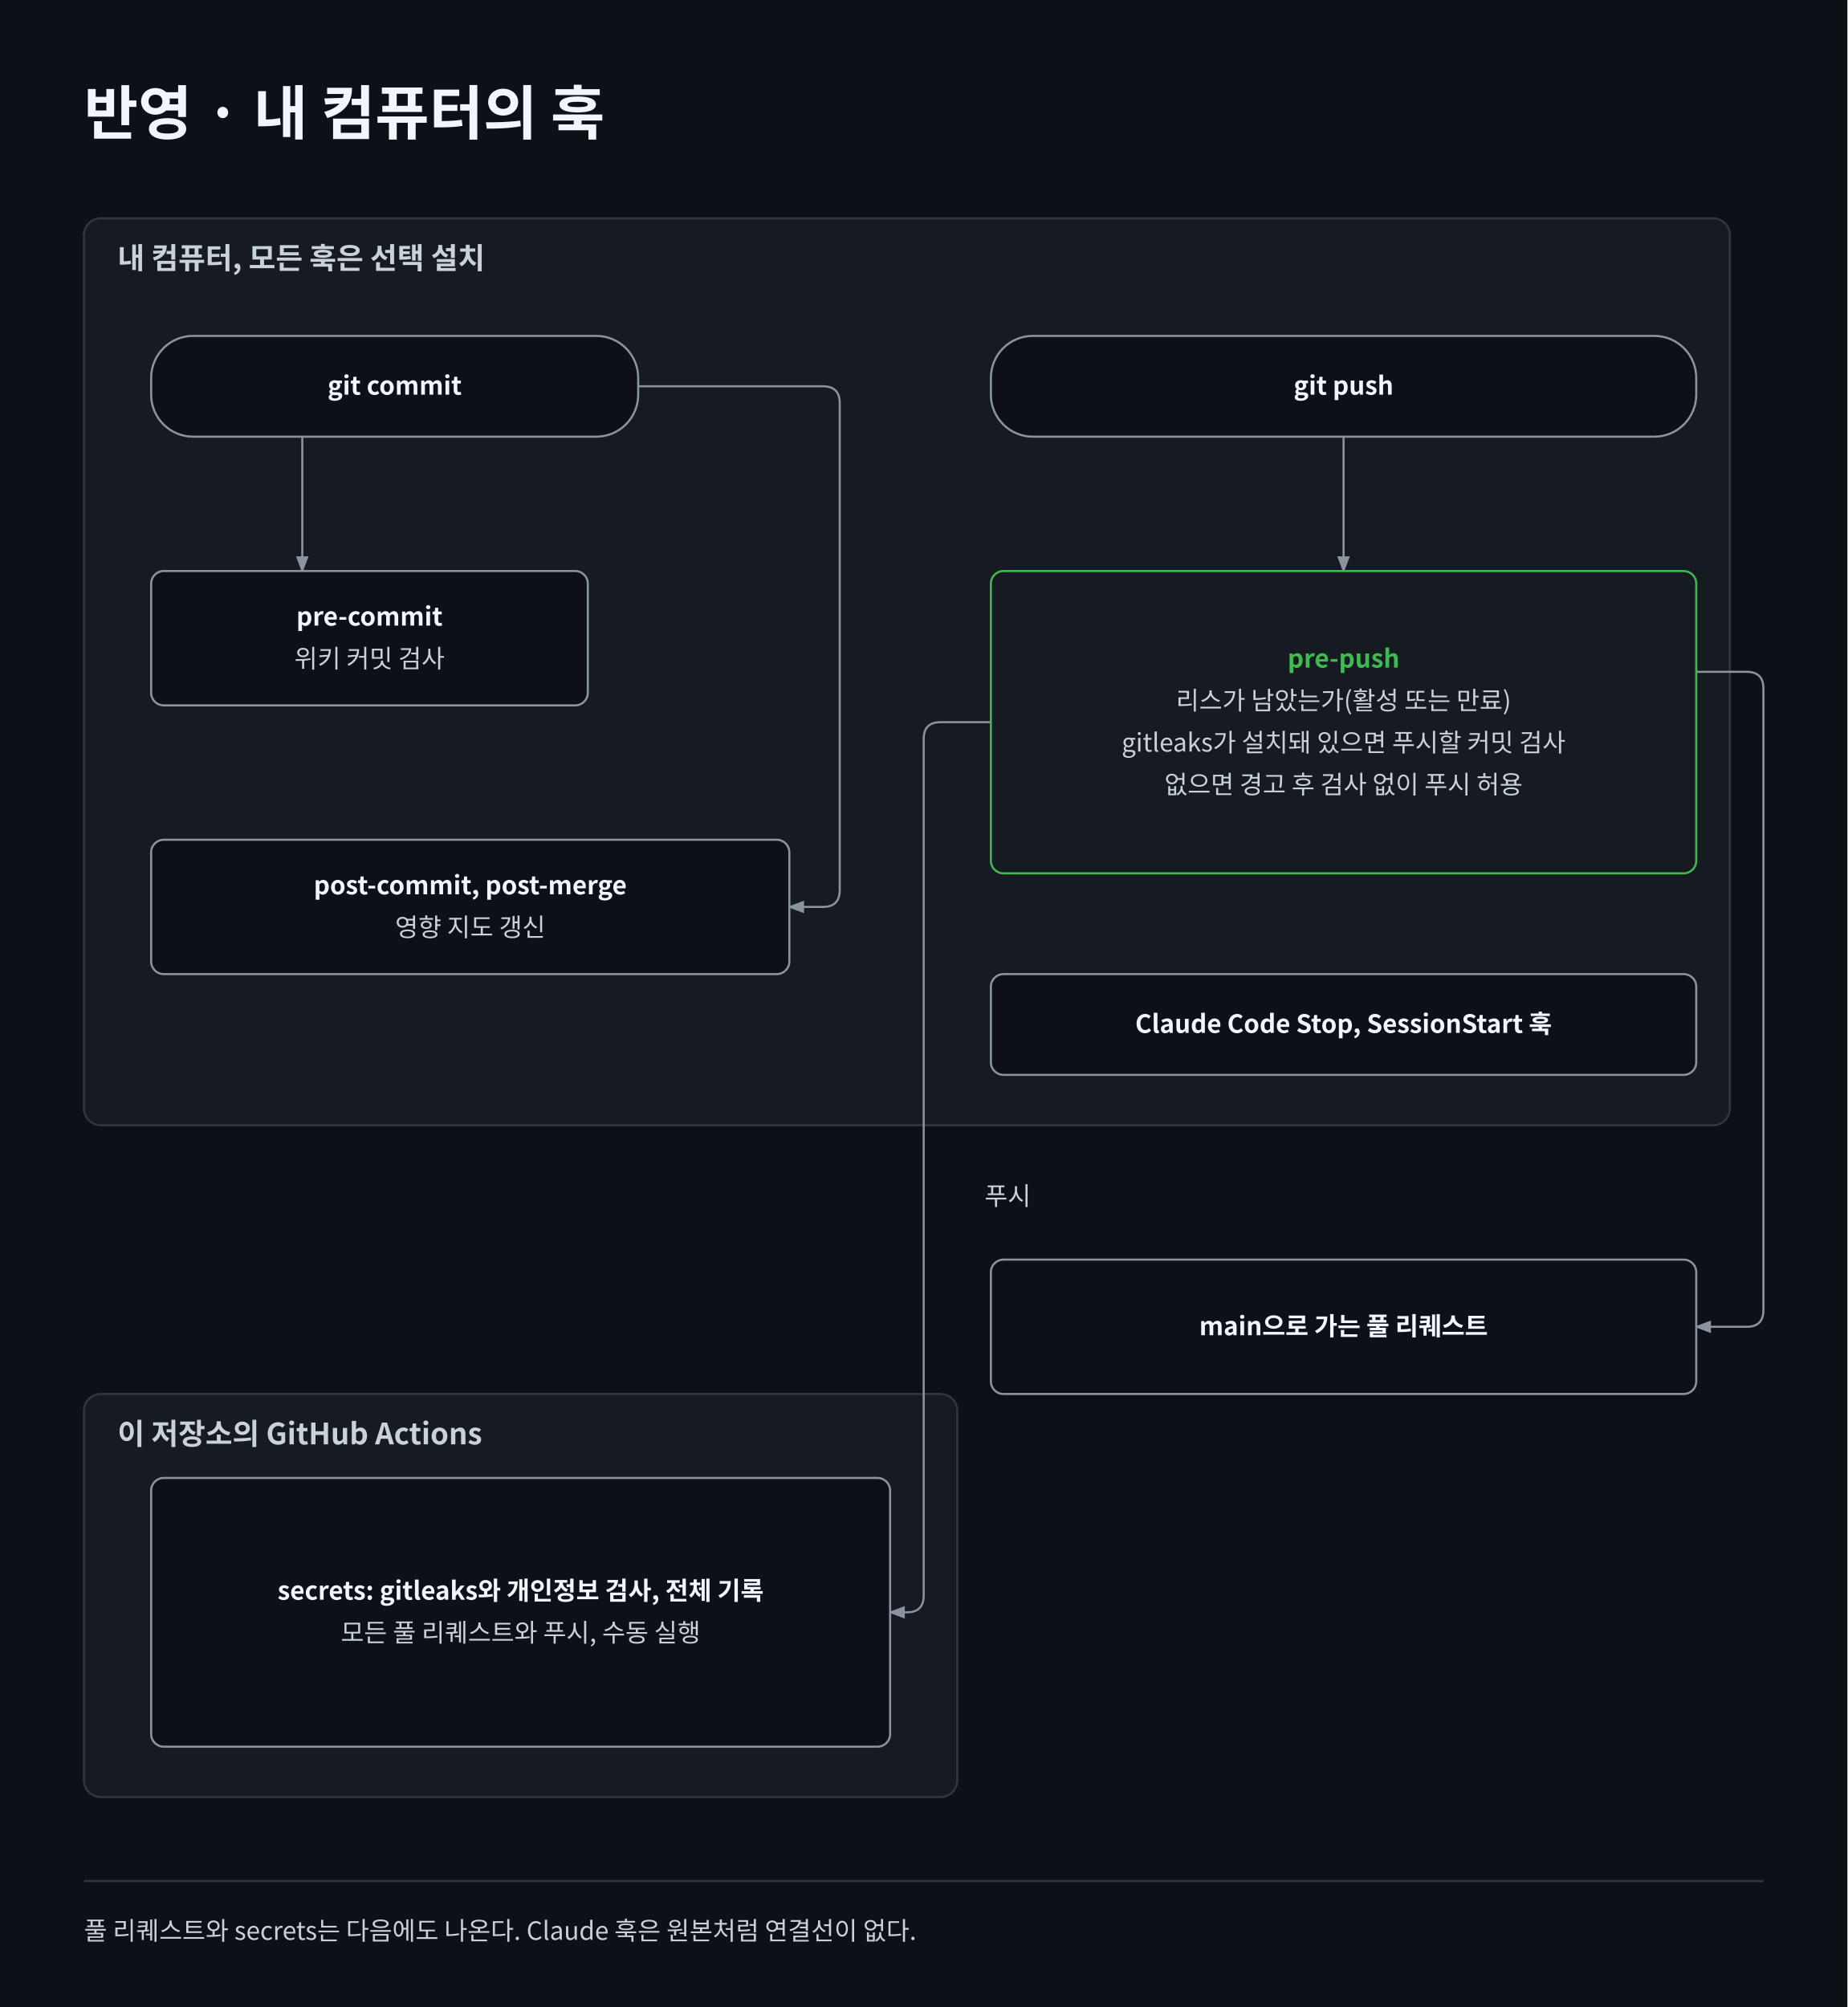
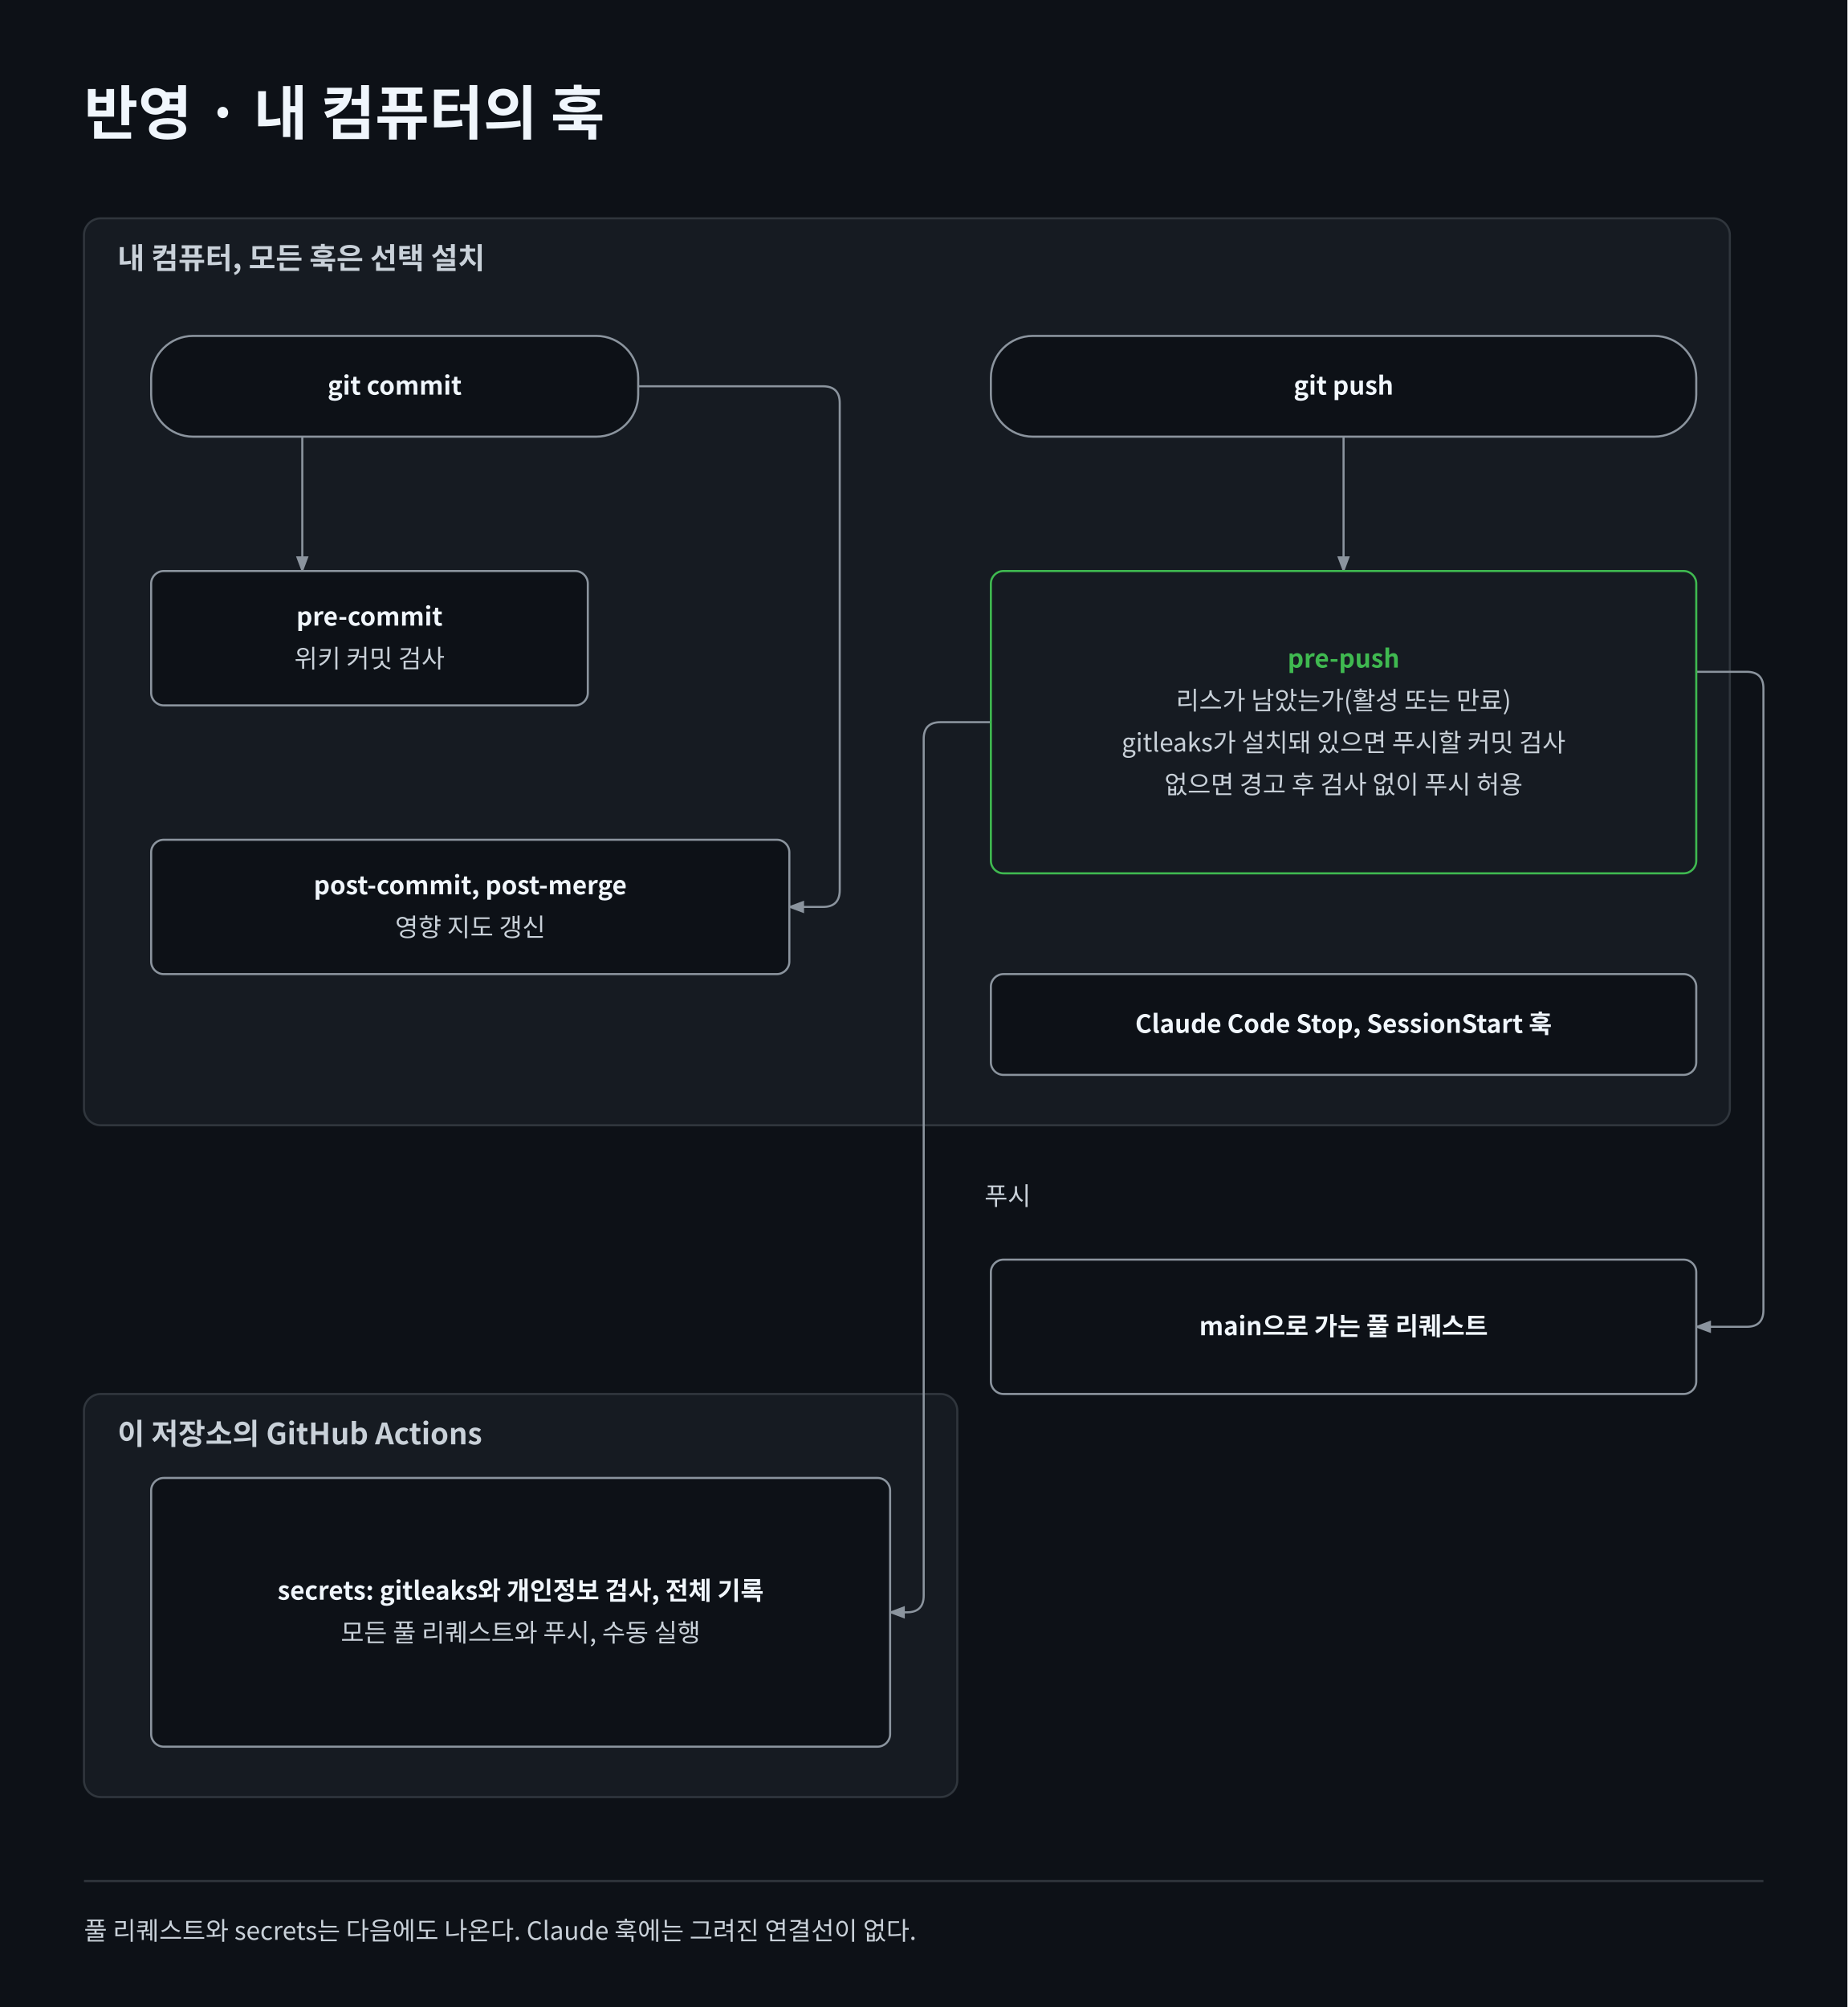
<svg xmlns="http://www.w3.org/2000/svg" viewBox="0 0 880 956" role="img" aria-labelledby="concepts-landing-local-ko-dark-title concepts-landing-local-ko-dark-desc" data-source-diagram="5" id="concepts-landing-local-ko-dark-root">
  <defs>
    <style>#concepts-landing-local-ko-dark-root { font-family: "Apple SD Gothic Neo", "Malgun Gothic", "Noto Sans KR", "Noto Sans CJK KR", system-ui, -apple-system, "Segoe UI", sans-serif; color: #f0f6fc; }
      #concepts-landing-local-ko-dark-root .diagram-container { width: 100%; overflow-x: auto; }
      #concepts-landing-local-ko-dark-root .title { font-size: 28px; font-weight: 600; }
      #concepts-landing-local-ko-dark-root .group { font-size: 14px; font-weight: 600; }
      #concepts-landing-local-ko-dark-root .node { font-size: 12px; font-weight: 600; }
      #concepts-landing-local-ko-dark-root .label { font-size: 12px; font-weight: 400; }
      #concepts-landing-local-ko-dark-root .arrow-label { font-family: "Apple SD Gothic Neo", "Malgun Gothic", "Noto Sans KR", "Noto Sans CJK KR", system-ui, -apple-system, "Segoe UI", sans-serif; font-size: 12px; font-weight: 500; }
      @media print {
#concepts-landing-local-ko-dark-root .diagram-container { overflow-x: visible; }
}</style>
    <marker id="concepts-landing-local-ko-dark-arrow" markerWidth="8" markerHeight="6" refX="7" refY="3" orient="auto">
      <polygon points="0 0, 8 3, 0 6" fill="#8b949e" />
    </marker>
    <marker id="concepts-landing-local-ko-dark-arrow-accent" markerWidth="8" markerHeight="6" refX="7" refY="3" orient="auto">
      <polygon points="0 0, 8 3, 0 6" fill="#3fb950" />
    </marker>
    <marker id="concepts-landing-local-ko-dark-arrow-link" markerWidth="8" markerHeight="6" refX="7" refY="3" orient="auto">
      <polygon points="0 0, 8 3, 0 6" fill="#58a6ff" />
    </marker>
  </defs>
  <rect x="0" y="0" width="880" height="956" rx="0" fill="#0d1117" />
  <text x="40" y="64" class="title" text-anchor="start" fill="#f0f6fc">반영 · 내 컴퓨터의 훅</text>
  <g data-container-id="local">
    <rect x="40" y="104" width="784" height="432" rx="8" fill="#161b22" stroke="#30363d" stroke-width="1" />
    <text x="56" y="128" class="group" text-anchor="start" fill="#c9d1d9">내 컴퓨터, 모든 훅은 선택 설치</text>
  </g>
  <g data-container-id="actions">
    <rect x="40" y="664" width="416" height="192" rx="8" fill="#161b22" stroke="#30363d" stroke-width="1" />
    <text x="56" y="688" class="group" text-anchor="start" fill="#c9d1d9">이 저장소의 GitHub Actions</text>
  </g>
  <line x1="144" y1="208" x2="144" y2="272" data-edge-id="e1" data-from="gcommit" data-to="pc" data-label="" fill="none" stroke="#8b949e" stroke-width="1" marker-end="url(#concepts-landing-local-ko-dark-arrow)" />
  <path d="M 304,184 L 392,184 Q 400,184 400,192 L 400,424 Q 400,432 392,432 L 376,432" data-edge-id="e2" data-from="gcommit" data-to="post" data-label="" fill="none" stroke="#8b949e" stroke-width="1" marker-end="url(#concepts-landing-local-ko-dark-arrow)" />
  <line x1="640" y1="208" x2="640" y2="272" data-edge-id="e3" data-from="gpush" data-to="pp" data-label="" fill="none" stroke="#8b949e" stroke-width="1" marker-end="url(#concepts-landing-local-ko-dark-arrow)" />
  <path d="M 472,344 L 448,344 Q 440,344 440,352 L 440,760 Q 440,768 432,768 L 424,768" data-edge-id="e4" data-from="pp" data-to="secrets" data-label="푸시" fill="none" stroke="#8b949e" stroke-width="1" marker-end="url(#concepts-landing-local-ko-dark-arrow)" />
  <path d="M 808,320 L 832,320 Q 840,320 840,328 L 840,624 Q 840,632 832,632 L 808,632" data-edge-id="e5" data-from="pp" data-to="pr" data-label="" fill="none" stroke="#8b949e" stroke-width="1" marker-end="url(#concepts-landing-local-ko-dark-arrow)" />
  <rect x="448" y="560" width="64" height="20" rx="2" fill="#0d1117" />
  <text x="480.0" y="574" class="arrow-label" text-anchor="middle" fill="#c9d1d9">푸시</text>
  <g data-node-id="gcommit" data-parent="local" data-source-label="git commit">
    <rect x="72" y="160" width="232" height="48" rx="20" fill="#0d1117" stroke="#8b949e" stroke-width="1" />
    <text x="188.0" y="188.0" class="node" text-anchor="middle" fill="#f0f6fc">git commit</text>
  </g>
  <g data-node-id="pc" data-parent="local" data-source-label="pre-commit 위키 커밋 검사">
    <rect x="72" y="272" width="208" height="64" rx="6" fill="#0d1117" stroke="#8b949e" stroke-width="1" />
    <text x="176.0" y="298.0" class="node" text-anchor="middle" fill="#f0f6fc">pre-commit</text>
    <text x="176.0" y="318.0" class="label" text-anchor="middle" fill="#c9d1d9">위키 커밋 검사</text>
  </g>
  <g data-node-id="post" data-parent="local" data-source-label="post-commit, post-merge 영향 지도 갱신">
    <rect x="72" y="400" width="304" height="64" rx="6" fill="#0d1117" stroke="#8b949e" stroke-width="1" />
    <text x="224.0" y="426.0" class="node" text-anchor="middle" fill="#f0f6fc">post-commit, post-merge</text>
    <text x="224.0" y="446.0" class="label" text-anchor="middle" fill="#c9d1d9">영향 지도 갱신</text>
  </g>
  <g data-node-id="gpush" data-parent="local" data-source-label="git push">
    <rect x="472" y="160" width="336" height="48" rx="20" fill="#0d1117" stroke="#8b949e" stroke-width="1" />
    <text x="640.0" y="188.0" class="node" text-anchor="middle" fill="#f0f6fc">git push</text>
  </g>
  <g data-node-id="pp" data-parent="local" data-source-label="pre-push 리스가 남았는가(활성 또는 만료) gitleaks가 설치돼 있으면 푸시할 커밋 검사 없으면 경고 후 검사 없이 푸시 허용">
    <rect x="472" y="272" width="336" height="144" rx="6" fill="#161b22" stroke="#3fb950" stroke-width="1" />
    <text x="640.0" y="318.0" class="node" text-anchor="middle" fill="#3fb950">pre-push</text>
    <text x="640.0" y="338.0" class="label" text-anchor="middle" fill="#c9d1d9">리스가 남았는가(활성 또는 만료)</text>
    <text x="640.0" y="358.0" class="label" text-anchor="middle" fill="#c9d1d9">gitleaks가 설치돼 있으면 푸시할 커밋 검사</text>
    <text x="640.0" y="378.0" class="label" text-anchor="middle" fill="#c9d1d9">없으면 경고 후 검사 없이 푸시 허용</text>
  </g>
  <g data-node-id="cc" data-parent="local" data-source-label="Claude Code Stop, SessionStart 훅">
    <rect x="472" y="464" width="336" height="48" rx="6" fill="#0d1117" stroke="#8b949e" stroke-width="1" />
    <text x="640.0" y="492.0" class="node" text-anchor="middle" fill="#f0f6fc">Claude Code Stop, SessionStart 훅</text>
  </g>
  <g data-node-id="pr" data-source-label="main으로 가는 풀 리퀘스트">
    <rect x="472" y="600" width="336" height="64" rx="6" fill="#0d1117" stroke="#8b949e" stroke-width="1" />
    <text x="640.0" y="636.0" class="node" text-anchor="middle" fill="#f0f6fc">main으로 가는 풀 리퀘스트</text>
  </g>
  <g data-node-id="secrets" data-parent="actions" data-source-label="secrets: gitleaks와 개인정보 검사, 전체 기록 모든 풀 리퀘스트와 푸시, 수동 실행">
    <rect x="72" y="704" width="352" height="128" rx="6" fill="#0d1117" stroke="#8b949e" stroke-width="1" />
    <text x="248.0" y="762.0" class="node" text-anchor="middle" fill="#f0f6fc">secrets: gitleaks와 개인정보 검사, 전체 기록</text>
    <text x="248.0" y="782.0" class="label" text-anchor="middle" fill="#c9d1d9">모든 풀 리퀘스트와 푸시, 수동 실행</text>
  </g>
  <line x1="40" y1="896" x2="840" y2="896" stroke="#30363d" />
-   <text x="40" y="924" class="label" text-anchor="start" fill="#c9d1d9">풀 리퀘스트와 secrets는 다음에도 나온다. Claude 훅은 원본처럼 연결선이 없다.</text>
+   <text x="40" y="924" class="label" text-anchor="start" fill="#c9d1d9">풀 리퀘스트와 secrets는 다음에도 나온다. Claude 훅에는 그려진 연결선이 없다.</text>
</svg>
